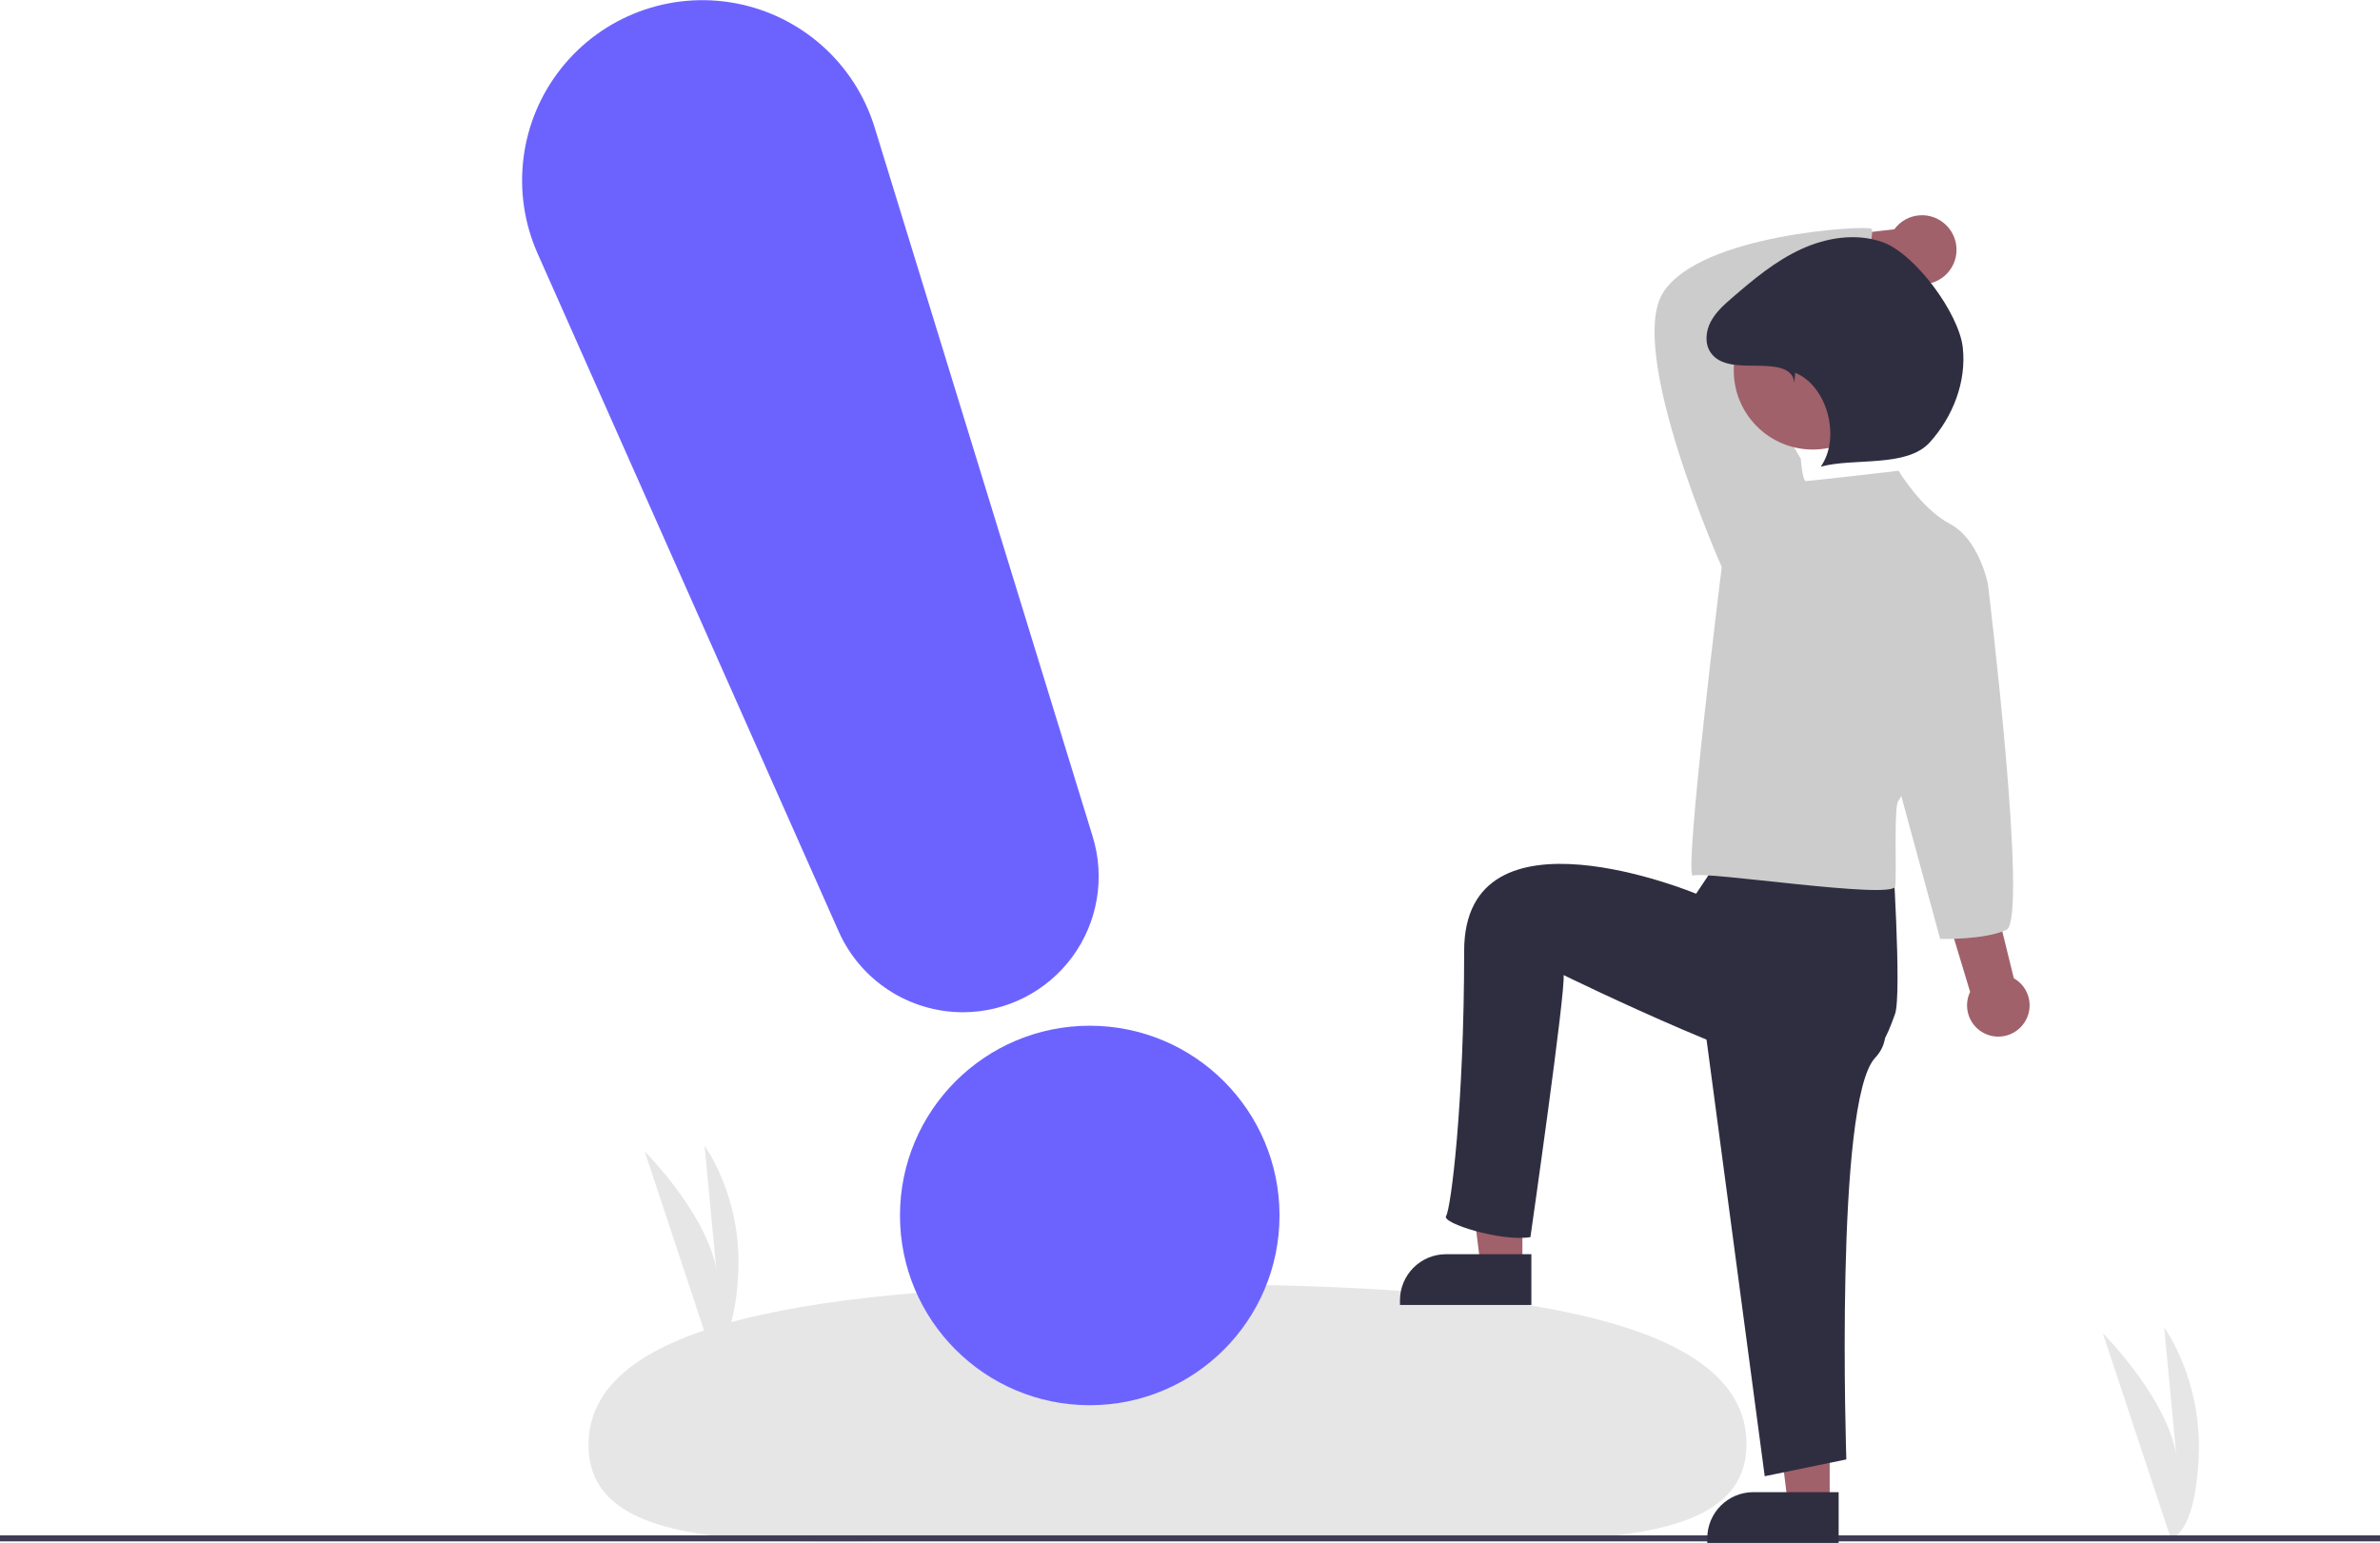
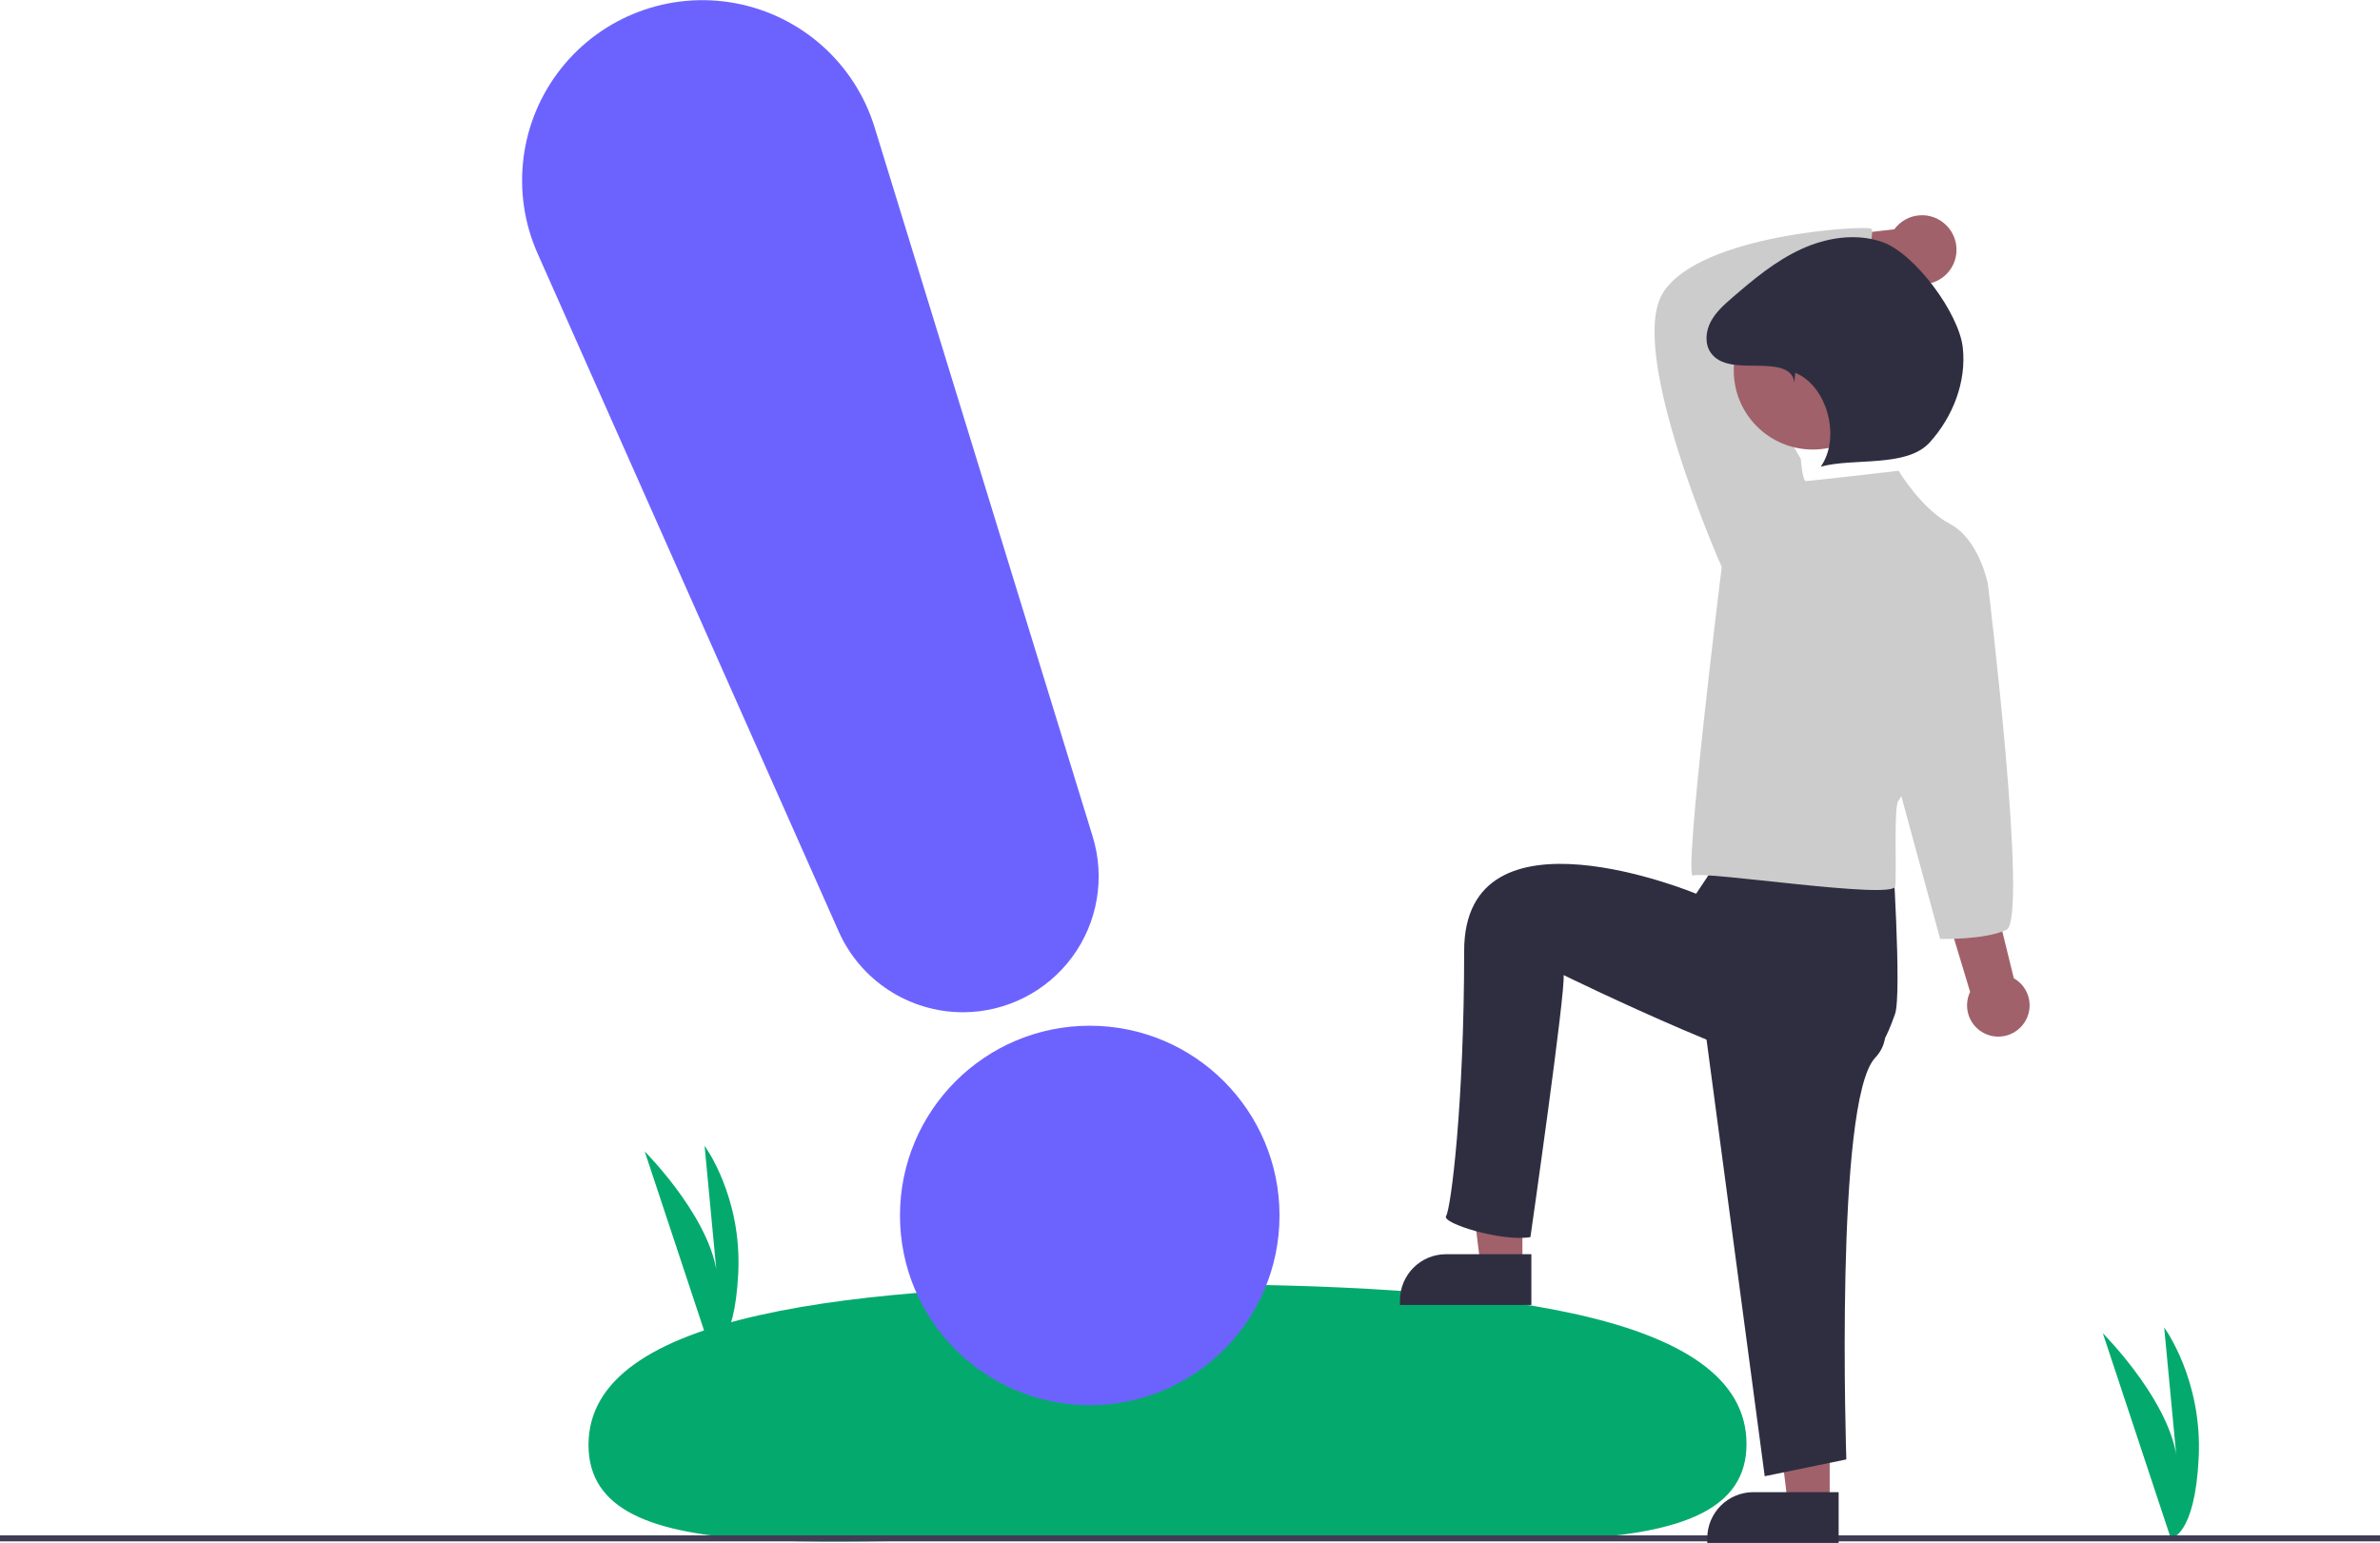
<svg xmlns="http://www.w3.org/2000/svg" data-name="Layer 1" width="790" height="512.208" viewBox="0 0 790 512.208">
-   <path d="M925.563,704.589,903,636.498s24.818,24.818,24.818,45.182l-4.455-47.091s12.727,17.182,11.455,43.273S925.563,704.589,925.563,704.589Z" transform="translate(-205 -193.896)" fill="#e6e6e6" />
-   <path d="M441.021,642.589,419,576.135s24.222,24.222,24.222,44.096l-4.347-45.959s12.421,16.769,11.179,42.232S441.021,642.589,441.021,642.589Z" transform="translate(-205 -193.896)" fill="#e6e6e6" />
-   <path d="M784.726,673.255c.038,43.715-86.665,30.268-192.809,30.36s-191.536,13.687-191.573-30.028,86.633-53.297,192.777-53.389S784.688,629.54,784.726,673.255Z" transform="translate(-205 -193.896)" fill="#e6e6e6" />
+   <path d="M925.563,704.589,903,636.498s24.818,24.818,24.818,45.182l-4.455-47.091s12.727,17.182,11.455,43.273S925.563,704.589,925.563,704.589Z" transform="translate(-205 -193.896)" fill="#04aa6d" />
+   <path d="M441.021,642.589,419,576.135s24.222,24.222,24.222,44.096l-4.347-45.959s12.421,16.769,11.179,42.232S441.021,642.589,441.021,642.589Z" transform="translate(-205 -193.896)" fill="#04aa6d" />
+   <path d="M784.726,673.255c.038,43.715-86.665,30.268-192.809,30.36s-191.536,13.687-191.573-30.028,86.633-53.297,192.777-53.389S784.688,629.54,784.726,673.255Z" transform="translate(-205 -193.896)" fill="#04aa6d" />
  <rect y="509.693" width="790" height="2" fill="#3f3d56" />
  <polygon points="505.336 420.322 491.459 420.322 484.855 366.797 505.336 366.797 505.336 420.322" fill="#a0616a" />
  <path d="M480.006,416.357H508.31a0,0,0,0,1,0,0V433.208a0,0,0,0,1,0,0H464.697a0,0,0,0,1,0,0v-1.541A15.309,15.309,0,0,1,480.006,416.357Z" fill="#2f2e41" />
  <polygon points="607.336 499.322 593.459 499.322 586.855 445.797 607.336 445.797 607.336 499.322" fill="#a0616a" />
  <path d="M582.006,495.357H610.31a0,0,0,0,1,0,0V512.208a0,0,0,0,1,0,0H566.697a0,0,0,0,1,0,0v-1.541A15.309,15.309,0,0,1,582.006,495.357Z" fill="#2f2e41" />
  <path d="M876.345,534.205A10.316,10.316,0,0,0,873.449,518.654l-32.23-131.293L820.611,396.228l38.335,126.949a10.372,10.372,0,0,0,17.398,11.028Z" transform="translate(-205 -193.896)" fill="#a0616a" />
  <path d="M851.208,268.86a11.382,11.382,0,0,0-17.415,1.152l-49.885,5.727,7.589,19.241,45.368-8.491a11.444,11.444,0,0,0,14.344-17.63Z" transform="translate(-205 -193.896)" fill="#a0616a" />
  <path d="M769,520.589l21.768,163.374,27.093-5.578s-3.984-118.982,9.562-133.325S810,505.589,810,505.589Z" transform="translate(-205 -193.896)" fill="#2f2e41" />
  <path d="M778,475.589l-10,15s-77-31.999-77,19-4.406,85.609-6,88,18.438,8.594,28,7c0,0,11.797-82.219,11-87,0,0,75.534,37.033,89.877,33.846S831.609,536.964,834,530.589s-1-57-1-57l-47.81-14.59Z" transform="translate(-205 -193.896)" fill="#2f2e41" />
  <path d="M779.349,385.529l-2.85-3.42s-31.924-71.828-19.382-91.21,67.268-22.233,68.978-21.092-4.085,15.943-.094,22.784c0,0-42.394,9.191-45.244,10.331s21.966,43.274,21.966,43.274l-2.85,25.653Z" transform="translate(-205 -193.896)" fill="#ccc" />
  <path d="M835.215,350.185S805.572,353.605,804.432,353.605s-1.71-7.411-1.71-7.411l-26.223,35.914S763.58,486.299,767,484.589s66.505,8.112,67.075,3.551-.57-27.363,1.14-28.503,29.643-71.828,29.643-71.828-2.85-14.822-12.541-19.952S835.215,350.185,835.215,350.185Z" transform="translate(-205 -193.896)" fill="#ccc" />
  <path d="M855.738,378.118l9.121,9.691S878.411,499.169,871,502.589s-22,3-22,3l-14.355-52.793Z" transform="translate(-205 -193.896)" fill="#ccc" />
  <circle cx="601.73" cy="122.998" r="26.239" fill="#a0616a" />
  <path d="M800.573,320.988c-.354-5.444-7.223-5.631-12.679-5.683s-11.978.143-15.065-4.355c-2.04-2.973-1.65-7.1.035-10.288s4.458-5.639,7.185-7.997c7.041-6.089,14.298-12.129,22.752-16.027s18.36-5.472,27.128-2.344c10.77,3.843,25.329,23.626,26.587,34.992s-3.285,22.953-10.942,31.446-25.182,5.066-36.211,8.088c6.705-9.49,2.285-26.733-8.456-31.164Z" transform="translate(-205 -193.896)" fill="#2f2e41" />
  <circle cx="361.722" cy="403.505" r="62.989" fill="#6c63ff" />
  <path d="M524.656,529.936a45.159,45.159,0,0,1-41.255-26.786L383.449,278.058a59.83,59.83,0,1,1,111.87-41.864l72.377,235.412a45.08,45.08,0,0,1-43.04,58.33Z" transform="translate(-205 -193.896)" fill="#6c63ff" />
</svg>
